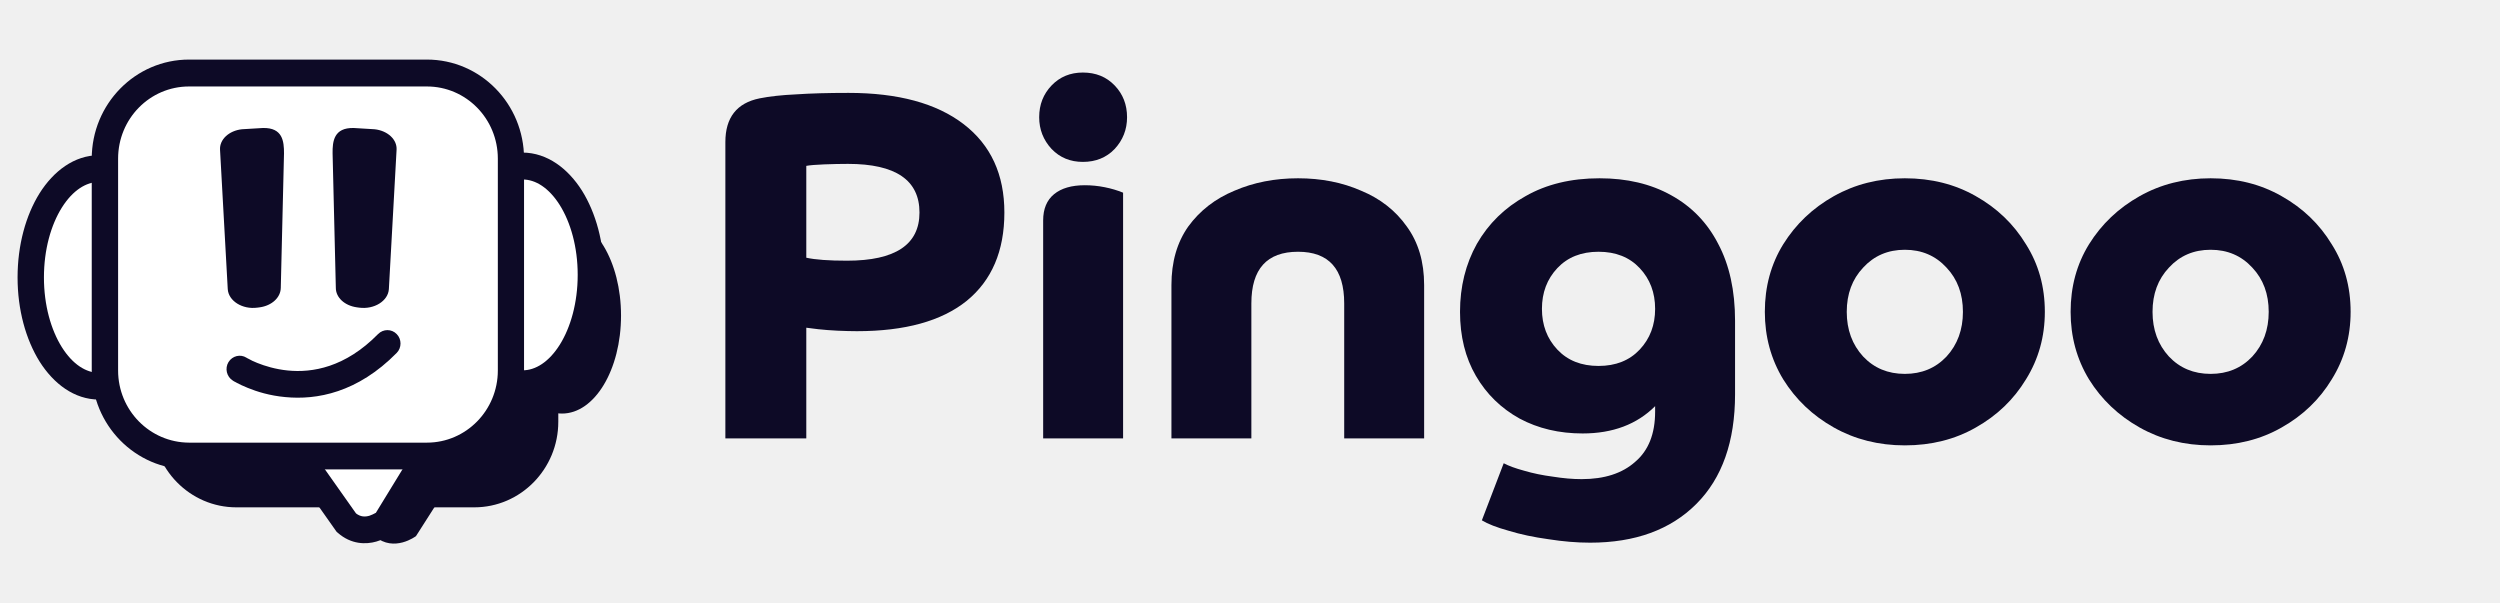
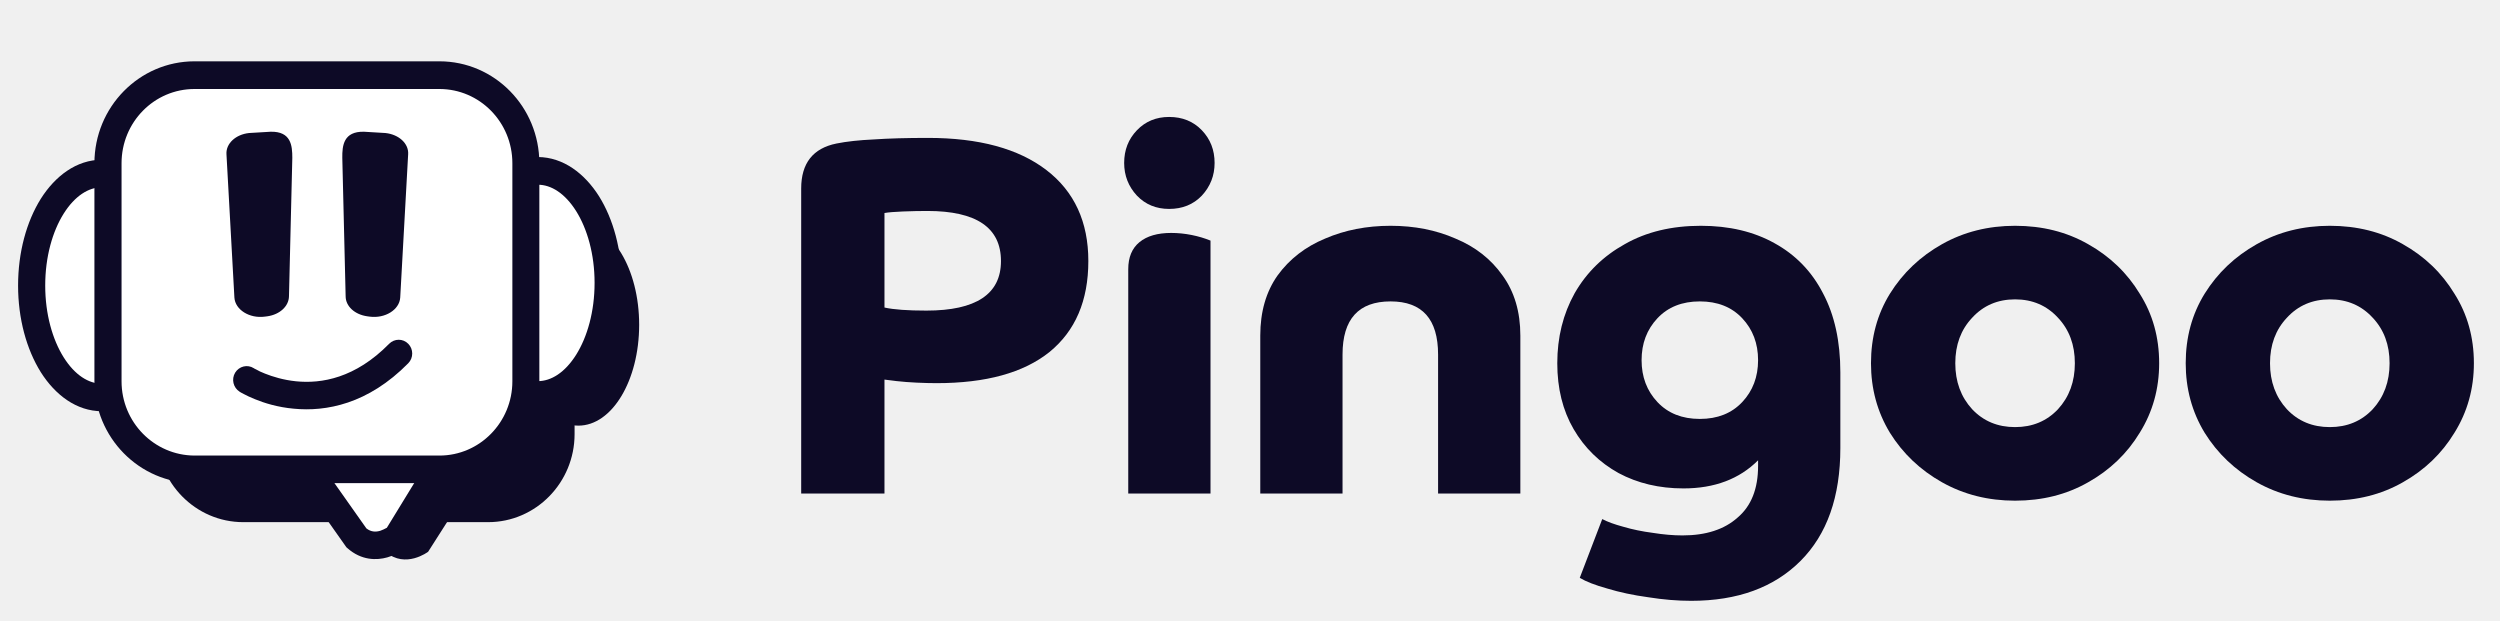
- <svg xmlns="http://www.w3.org/2000/svg" width="141" height="34" viewBox="0 0 141 34" fill="none">
-   <path d="M6.131 21.816C8.261 21.816 9.983 19.07 9.983 15.675C9.983 12.29 8.261 9.535 6.131 9.535C4.009 9.535 2.287 12.29 2.287 15.675C2.287 19.07 4.009 21.816 6.131 21.816Z" fill="white" />
-   <path d="M26.67 25.21L23.461 30.237C23.461 30.237 22.226 31.175 21.148 30.254L18.305 26.395L26.67 25.21Z" fill="#0D0A26" />
+ <svg xmlns="http://www.w3.org/2000/svg" width="137" height="34" viewBox="0 0 137 34" fill="none">
+   <path d="M6.13 21.816C8.261 21.816 9.983 19.07 9.983 15.675C9.983 12.29 8.261 9.535 6.13 9.535C4.009 9.535 2.287 12.29 2.287 15.675C2.287 19.07 4.009 21.816 6.13 21.816Z" fill="white" />
+   <path d="M26.67 25.21L23.461 30.237C23.461 30.237 22.226 31.175 21.148 30.254L18.304 26.395L26.67 25.21Z" fill="#0D0A26" />
  <path d="M31.696 23.325C33.539 23.325 35.026 20.851 35.026 17.798C35.026 14.746 33.539 12.272 31.696 12.272C29.852 12.272 28.365 14.746 28.365 17.798C28.365 20.851 29.852 23.325 31.696 23.325Z" fill="#0D0A26" />
-   <path d="M26.748 8.482H13.331C10.713 8.482 8.592 10.64 8.592 13.307V23.789C8.592 26.447 10.713 28.614 13.331 28.614H26.748C29.366 28.614 31.488 26.447 31.488 23.789V13.307C31.488 10.64 29.366 8.482 26.748 8.482Z" fill="#0D0A26" />
+   <path d="M26.748 8.482H13.33C10.713 8.482 8.591 10.64 8.591 13.307V23.789C8.591 26.447 10.713 28.614 13.33 28.614H26.748C29.365 28.614 31.487 26.447 31.487 23.789V13.307C31.487 10.64 29.365 8.482 26.748 8.482Z" fill="#0D0A26" />
  <path d="M8.687 15.649C8.687 14.07 8.287 12.684 7.678 11.71C7.061 10.728 6.304 10.263 5.583 10.263C4.861 10.263 4.104 10.728 3.487 11.71C2.878 12.684 2.478 14.07 2.478 15.649C2.478 17.219 2.878 18.605 3.487 19.579C4.104 20.561 4.861 21.026 5.583 21.026C6.304 21.026 7.061 20.561 7.678 19.579C8.287 18.605 8.687 17.219 8.687 15.649ZM10.174 15.649C10.174 17.465 9.713 19.14 8.93 20.395C8.148 21.632 6.983 22.535 5.583 22.535C4.183 22.535 3.017 21.632 2.235 20.395C1.452 19.14 0.991 17.465 0.991 15.649C0.991 13.825 1.452 12.149 2.235 10.895C3.017 9.658 4.183 8.754 5.583 8.754C6.983 8.754 8.148 9.658 8.93 10.895C9.713 12.149 10.174 13.825 10.174 15.649Z" fill="#0D0A26" />
-   <path d="M29.505 21.781C31.626 21.781 33.348 19.035 33.348 15.649C33.348 12.254 31.626 9.509 29.505 9.509C27.374 9.509 25.652 12.254 25.652 15.649C25.652 19.035 27.374 21.781 29.505 21.781Z" fill="white" />
-   <path d="M32.582 15.5C32.582 13.93 32.182 12.544 31.574 11.57C30.956 10.588 30.2 10.123 29.478 10.123C28.756 10.123 28 10.588 27.382 11.57C26.774 12.544 26.374 13.93 26.374 15.5C26.374 17.079 26.774 18.465 27.382 19.439C28 20.421 28.756 20.886 29.478 20.886C30.2 20.886 30.956 20.421 31.574 19.439C32.182 18.465 32.582 17.079 32.582 15.5ZM34.069 15.5C34.069 17.325 33.608 19 32.826 20.255C32.043 21.491 30.878 22.395 29.478 22.395C28.078 22.395 26.913 21.491 26.13 20.255C25.348 19 24.887 17.325 24.887 15.5C24.887 13.684 25.348 12.009 26.13 10.755C26.913 9.518 28.078 8.605 29.478 8.605C30.878 8.614 32.043 9.518 32.826 10.755C33.608 12.009 34.069 13.684 34.069 15.5Z" fill="#0D0A26" />
-   <path d="M24.844 24.597L21.774 29.623C21.774 29.623 20.6 30.562 19.566 29.64L16.844 25.772L24.844 24.597Z" fill="white" />
-   <path d="M22.383 29.851L22.314 29.965L22.209 30.052L21.748 29.456C22.2 30.035 22.209 30.052 22.209 30.052H22.2L22.174 30.07C22.166 30.088 22.14 30.096 22.122 30.114C22.07 30.149 22 30.193 21.922 30.245C21.757 30.342 21.514 30.456 21.227 30.544C20.644 30.71 19.809 30.719 19.044 30.044L18.983 29.991L15.496 25.044L26.287 23.447L22.383 29.851ZM18.122 26.184L20.079 28.956C20.34 29.158 20.592 29.158 20.835 29.088C20.966 29.044 21.087 28.982 21.183 28.93C21.192 28.93 21.2 28.921 21.2 28.921L23.348 25.412L18.122 26.184Z" fill="#0D0A26" />
-   <path d="M24.078 4.114H10.661C8.044 4.114 5.922 6.281 5.922 8.948V20.895C5.922 23.553 8.044 25.72 10.661 25.72H24.078C26.696 25.72 28.817 23.553 28.817 20.895V8.948C28.817 6.281 26.696 4.114 24.078 4.114Z" fill="white" />
-   <path d="M28.078 8.948C28.078 6.693 26.287 4.877 24.078 4.877H10.661C8.452 4.877 6.661 6.693 6.661 8.948V20.895C6.661 23.141 8.452 24.956 10.661 24.965H24.078C26.287 24.965 28.078 23.141 28.078 20.895V8.948ZM29.556 20.895C29.556 23.974 27.104 26.474 24.078 26.474H10.661C7.635 26.474 5.174 23.974 5.174 20.895V8.948C5.174 5.86 7.635 3.36 10.661 3.36H24.078C27.104 3.36 29.556 5.86 29.556 8.948V20.895Z" fill="#0D0A26" />
-   <path d="M21.322 18.842C21.618 18.544 22.087 18.544 22.374 18.842C22.661 19.132 22.661 19.614 22.374 19.904C20.166 22.149 17.861 22.57 16.087 22.395C15.218 22.316 14.487 22.088 13.974 21.877C13.713 21.772 13.513 21.676 13.366 21.597C13.296 21.562 13.244 21.526 13.2 21.509L13.131 21.465C12.783 21.246 12.67 20.781 12.887 20.421C13.105 20.07 13.557 19.956 13.905 20.176L13.931 20.193C13.957 20.211 13.992 20.228 14.053 20.255C14.157 20.316 14.313 20.395 14.522 20.474C14.94 20.641 15.531 20.825 16.226 20.895C17.609 21.035 19.47 20.728 21.322 18.842Z" fill="#0D0A26" />
-   <path d="M14.514 17.351L14.653 17.333C15.332 17.237 15.827 16.781 15.836 16.237L16.018 8.649C16.018 7.974 15.949 7.193 14.827 7.219L13.645 7.29C12.914 7.369 12.375 7.869 12.41 8.447L12.845 16.307C12.888 16.974 13.671 17.465 14.514 17.351Z" fill="#0D0A26" />
+   <path d="M29.504 21.781C31.626 21.781 33.348 19.035 33.348 15.649C33.348 12.254 31.626 9.509 29.504 9.509C27.374 9.509 25.652 12.254 25.652 15.649C25.652 19.035 27.374 21.781 29.504 21.781Z" fill="white" />
+   <path d="M32.583 15.5C32.583 13.93 32.183 12.544 31.574 11.57C30.956 10.588 30.2 10.123 29.478 10.123C28.756 10.123 28 10.588 27.383 11.57C26.774 12.544 26.374 13.93 26.374 15.5C26.374 17.079 26.774 18.465 27.383 19.439C28 20.421 28.756 20.886 29.478 20.886C30.2 20.886 30.956 20.421 31.574 19.439C32.183 18.465 32.583 17.079 32.583 15.5ZM34.07 15.5C34.07 17.325 33.609 19 32.826 20.254C32.044 21.491 30.878 22.395 29.478 22.395C28.078 22.395 26.913 21.491 26.13 20.254C25.348 19 24.887 17.325 24.887 15.5C24.887 13.684 25.348 12.009 26.13 10.754C26.913 9.518 28.078 8.605 29.478 8.605C30.878 8.614 32.044 9.518 32.826 10.754C33.609 12.009 34.07 13.684 34.07 15.5Z" fill="#0D0A26" />
+   <path d="M24.843 24.596L21.774 29.623C21.774 29.623 20.6 30.561 19.565 29.64L16.843 25.772L24.843 24.596Z" fill="white" />
+   <path d="M22.383 29.851L22.313 29.965L22.209 30.052L21.748 29.456C22.2 30.035 22.209 30.052 22.209 30.052H22.2L22.174 30.07C22.165 30.088 22.139 30.096 22.122 30.114C22.07 30.149 22 30.193 21.922 30.245C21.756 30.342 21.513 30.456 21.226 30.544C20.643 30.71 19.809 30.719 19.044 30.044L18.983 29.991L15.496 25.044L26.287 23.447L22.383 29.851ZM18.122 26.184L20.078 28.956C20.339 29.158 20.591 29.158 20.835 29.088C20.965 29.044 21.087 28.982 21.183 28.93C21.191 28.93 21.2 28.921 21.2 28.921L23.348 25.412L18.122 26.184Z" fill="#0D0A26" />
+   <path d="M24.078 4.114H10.661C8.043 4.114 5.922 6.281 5.922 8.947V20.895C5.922 23.553 8.043 25.719 10.661 25.719H24.078C26.696 25.719 28.817 23.553 28.817 20.895V8.947C28.817 6.281 26.696 4.114 24.078 4.114Z" fill="white" />
+   <path d="M28.078 8.947C28.078 6.693 26.287 4.877 24.078 4.877H10.661C8.452 4.877 6.661 6.693 6.661 8.947V20.895C6.661 23.14 8.452 24.956 10.661 24.965H24.078C26.287 24.965 28.078 23.14 28.078 20.895V8.947ZM29.556 20.895C29.556 23.974 27.104 26.474 24.078 26.474H10.661C7.635 26.474 5.174 23.974 5.174 20.895V8.947C5.174 5.86 7.635 3.36 10.661 3.36H24.078C27.104 3.36 29.556 5.86 29.556 8.947V20.895Z" fill="#0D0A26" />
+   <path d="M21.322 18.842C21.617 18.544 22.087 18.544 22.374 18.842C22.661 19.132 22.661 19.614 22.374 19.904C20.165 22.149 17.861 22.57 16.087 22.395C15.217 22.316 14.487 22.088 13.974 21.877C13.713 21.772 13.513 21.675 13.365 21.596C13.296 21.561 13.243 21.526 13.2 21.509L13.13 21.465C12.783 21.246 12.669 20.781 12.887 20.421C13.104 20.07 13.556 19.956 13.904 20.175L13.93 20.193C13.957 20.21 13.991 20.228 14.052 20.254C14.156 20.316 14.313 20.395 14.522 20.474C14.939 20.64 15.53 20.825 16.226 20.895C17.609 21.035 19.47 20.728 21.322 18.842Z" fill="#0D0A26" />
+   <path d="M14.514 17.351L14.653 17.333C15.332 17.237 15.827 16.781 15.836 16.237L16.019 8.649C16.019 7.974 15.949 7.193 14.827 7.219L13.645 7.29C12.914 7.369 12.375 7.869 12.41 8.447L12.845 16.307C12.888 16.974 13.671 17.465 14.514 17.351Z" fill="#0D0A26" />
  <path d="M20.254 17.351L20.124 17.333C19.437 17.237 18.941 16.781 18.941 16.237L18.758 8.649C18.75 7.974 18.828 7.193 19.95 7.219L21.124 7.29C21.863 7.369 22.402 7.869 22.367 8.447L21.932 16.307C21.889 16.974 21.106 17.465 20.254 17.351Z" fill="#0D0A26" />
-   <path d="M40.911 8.011C40.911 6.629 41.555 5.808 42.843 5.547C43.403 5.435 44.084 5.36 44.887 5.323C45.709 5.267 46.698 5.239 47.855 5.239C50.655 5.239 52.821 5.827 54.351 7.003C55.882 8.179 56.647 9.84 56.647 11.987C56.647 14.152 55.938 15.813 54.519 16.971C53.1 18.11 51.038 18.679 48.331 18.679C48.014 18.679 47.65 18.669 47.239 18.651C46.847 18.632 46.483 18.604 46.147 18.567C45.83 18.529 45.606 18.502 45.475 18.483V24.727H40.911V8.011ZM47.771 14.703C50.496 14.703 51.859 13.797 51.859 11.987C51.859 10.158 50.515 9.243 47.827 9.243C47.416 9.243 46.968 9.252 46.483 9.271C46.017 9.289 45.681 9.317 45.475 9.355V14.535C45.979 14.647 46.745 14.703 47.771 14.703Z" fill="#0D0A26" />
-   <path d="M63.342 24.727H58.834V12.435C58.834 11.781 59.04 11.287 59.45 10.951C59.861 10.615 60.44 10.447 61.186 10.447C61.56 10.447 61.933 10.484 62.306 10.559C62.68 10.633 63.025 10.736 63.342 10.867V24.727ZM59.31 8.403C58.844 7.899 58.61 7.301 58.61 6.611C58.61 5.901 58.844 5.304 59.31 4.819C59.777 4.333 60.365 4.091 61.074 4.091C61.802 4.091 62.4 4.333 62.866 4.819C63.333 5.304 63.566 5.901 63.566 6.611C63.566 7.301 63.333 7.899 62.866 8.403C62.4 8.888 61.802 9.131 61.074 9.131C60.365 9.131 59.777 8.888 59.31 8.403Z" fill="#0D0A26" />
-   <path d="M66.069 16.075C66.069 14.768 66.387 13.667 67.021 12.771C67.675 11.875 68.543 11.203 69.625 10.755C70.708 10.288 71.903 10.055 73.209 10.055C74.516 10.055 75.701 10.288 76.765 10.755C77.848 11.203 78.707 11.875 79.341 12.771C79.995 13.667 80.321 14.768 80.321 16.075V24.727H75.813V17.111C75.813 15.169 74.945 14.199 73.209 14.199C71.455 14.199 70.577 15.169 70.577 17.111V24.727H66.069V16.075Z" fill="#0D0A26" />
-   <path d="M89.681 30.607C88.934 30.607 88.15 30.541 87.329 30.411C86.508 30.299 85.761 30.14 85.089 29.935C84.417 29.748 83.913 29.552 83.577 29.347L84.809 26.127C85.089 26.276 85.472 26.416 85.957 26.547C86.461 26.696 87.002 26.808 87.581 26.883C88.16 26.976 88.701 27.023 89.205 27.023C90.493 27.023 91.501 26.696 92.229 26.043C92.976 25.408 93.349 24.465 93.349 23.215V22.907C92.323 23.933 90.96 24.447 89.261 24.447C87.936 24.447 86.751 24.167 85.705 23.607C84.66 23.028 83.838 22.226 83.241 21.199C82.644 20.172 82.345 18.968 82.345 17.587C82.345 16.168 82.662 14.889 83.297 13.751C83.951 12.612 84.865 11.716 86.041 11.063C87.217 10.391 88.608 10.055 90.213 10.055C91.763 10.055 93.106 10.372 94.245 11.007C95.403 11.642 96.289 12.556 96.905 13.751C97.54 14.945 97.857 16.392 97.857 18.091V22.235C97.857 24.904 97.129 26.967 95.673 28.423C94.217 29.879 92.22 30.607 89.681 30.607ZM90.157 14.199C89.186 14.199 88.412 14.507 87.833 15.123C87.254 15.739 86.965 16.504 86.965 17.419C86.965 18.334 87.254 19.099 87.833 19.715C88.412 20.331 89.186 20.639 90.157 20.639C91.128 20.639 91.903 20.331 92.481 19.715C93.06 19.099 93.349 18.334 93.349 17.419C93.349 16.504 93.06 15.739 92.481 15.123C91.903 14.507 91.128 14.199 90.157 14.199Z" fill="#0D0A26" />
-   <path d="M107.433 25.119C105.958 25.119 104.623 24.783 103.429 24.111C102.234 23.439 101.282 22.534 100.573 21.395C99.882 20.256 99.537 18.987 99.537 17.587C99.537 16.168 99.882 14.899 100.573 13.779C101.282 12.64 102.234 11.735 103.429 11.063C104.623 10.391 105.958 10.055 107.433 10.055C108.926 10.055 110.261 10.391 111.437 11.063C112.631 11.735 113.574 12.64 114.265 13.779C114.974 14.899 115.329 16.168 115.329 17.587C115.329 18.987 114.974 20.256 114.265 21.395C113.574 22.534 112.631 23.439 111.437 24.111C110.261 24.783 108.926 25.119 107.433 25.119ZM110.709 17.587C110.709 16.579 110.401 15.748 109.785 15.095C109.169 14.423 108.385 14.087 107.433 14.087C106.481 14.087 105.697 14.423 105.081 15.095C104.465 15.748 104.157 16.579 104.157 17.587C104.157 18.595 104.465 19.435 105.081 20.107C105.697 20.76 106.481 21.087 107.433 21.087C108.385 21.087 109.169 20.76 109.785 20.107C110.401 19.435 110.709 18.595 110.709 17.587Z" fill="#0D0A26" />
-   <path d="M124.679 25.119C123.204 25.119 121.869 24.783 120.675 24.111C119.48 23.439 118.528 22.534 117.819 21.395C117.128 20.256 116.783 18.987 116.783 17.587C116.783 16.168 117.128 14.899 117.819 13.779C118.528 12.64 119.48 11.735 120.675 11.063C121.869 10.391 123.204 10.055 124.679 10.055C126.172 10.055 127.507 10.391 128.683 11.063C129.877 11.735 130.82 12.64 131.511 13.779C132.22 14.899 132.575 16.168 132.575 17.587C132.575 18.987 132.22 20.256 131.511 21.395C130.82 22.534 129.877 23.439 128.683 24.111C127.507 24.783 126.172 25.119 124.679 25.119ZM127.955 17.587C127.955 16.579 127.647 15.748 127.031 15.095C126.415 14.423 125.631 14.087 124.679 14.087C123.727 14.087 122.943 14.423 122.327 15.095C121.711 15.748 121.403 16.579 121.403 17.587C121.403 18.595 121.711 19.435 122.327 20.107C122.943 20.76 123.727 21.087 124.679 21.087C125.631 21.087 126.415 20.76 127.031 20.107C127.647 19.435 127.955 18.595 127.955 17.587Z" fill="#0D0A26" />
+   <path d="M127.673 27.437C126.198 27.437 124.863 27.101 123.669 26.429C122.474 25.757 121.522 24.852 120.813 23.713C120.122 22.574 119.777 21.305 119.777 19.905C119.777 18.486 120.122 17.217 120.813 16.097C121.522 14.958 122.474 14.053 123.669 13.381C124.863 12.709 126.198 12.373 127.673 12.373C129.166 12.373 130.501 12.709 131.677 13.381C132.871 14.053 133.814 14.958 134.505 16.097C135.214 17.217 135.569 18.486 135.569 19.905C135.569 21.305 135.214 22.574 134.505 23.713C133.814 24.852 132.871 25.757 131.677 26.429C130.501 27.101 129.166 27.437 127.673 27.437ZM130.949 19.905C130.949 18.897 130.641 18.066 130.025 17.413C129.409 16.741 128.625 16.405 127.673 16.405C126.721 16.405 125.937 16.741 125.321 17.413C124.705 18.066 124.397 18.897 124.397 19.905C124.397 20.913 124.705 21.753 125.321 22.425C125.937 23.078 126.721 23.405 127.673 23.405C128.625 23.405 129.409 23.078 130.025 22.425C130.641 21.753 130.949 20.913 130.949 19.905Z" fill="#0D0A26" />
+   <path d="M110.426 27.437C108.952 27.437 107.617 27.101 106.422 26.429C105.228 25.757 104.276 24.852 103.566 23.713C102.876 22.574 102.53 21.305 102.53 19.905C102.53 18.486 102.876 17.217 103.566 16.097C104.276 14.958 105.228 14.053 106.422 13.381C107.617 12.709 108.952 12.373 110.426 12.373C111.92 12.373 113.254 12.709 114.43 13.381C115.625 14.053 116.568 14.958 117.258 16.097C117.968 17.217 118.322 18.486 118.322 19.905C118.322 21.305 117.968 22.574 117.258 23.713C116.568 24.852 115.625 25.757 114.43 26.429C113.254 27.101 111.92 27.437 110.426 27.437ZM113.702 19.905C113.702 18.897 113.394 18.066 112.778 17.413C112.162 16.741 111.378 16.405 110.426 16.405C109.474 16.405 108.69 16.741 108.074 17.413C107.458 18.066 107.15 18.897 107.15 19.905C107.15 20.913 107.458 21.753 108.074 22.425C108.69 23.078 109.474 23.405 110.426 23.405C111.378 23.405 112.162 23.078 112.778 22.425C113.394 21.753 113.702 20.913 113.702 19.905Z" fill="#0D0A26" />
+   <path d="M92.675 32.925C91.928 32.925 91.144 32.86 90.323 32.729C89.502 32.617 88.755 32.458 88.083 32.253C87.411 32.066 86.907 31.87 86.571 31.665L87.803 28.445C88.083 28.594 88.466 28.734 88.951 28.865C89.455 29.014 89.996 29.126 90.575 29.201C91.154 29.294 91.695 29.341 92.199 29.341C93.487 29.341 94.495 29.014 95.223 28.361C95.97 27.726 96.343 26.784 96.343 25.533V25.225C95.316 26.252 93.954 26.765 92.255 26.765C90.93 26.765 89.744 26.485 88.699 25.925C87.654 25.346 86.832 24.544 86.235 23.517C85.638 22.49 85.339 21.286 85.339 19.905C85.339 18.486 85.656 17.208 86.291 16.069C86.944 14.93 87.859 14.034 89.035 13.381C90.211 12.709 91.602 12.373 93.207 12.373C94.756 12.373 96.1 12.69 97.239 13.325C98.396 13.96 99.283 14.874 99.899 16.069C100.534 17.264 100.851 18.71 100.851 20.409V24.553C100.851 27.222 100.123 29.285 98.667 30.741C97.211 32.197 95.214 32.925 92.675 32.925ZM93.151 16.517C92.18 16.517 91.406 16.825 90.827 17.441C90.248 18.057 89.959 18.822 89.959 19.737C89.959 20.652 90.248 21.417 90.827 22.033C91.406 22.649 92.18 22.957 93.151 22.957C94.122 22.957 94.896 22.649 95.475 22.033C96.054 21.417 96.343 20.652 96.343 19.737C96.343 18.822 96.054 18.057 95.475 17.441C94.896 16.825 94.122 16.517 93.151 16.517Z" fill="#0D0A26" />
+   <path d="M69.063 18.393C69.063 17.086 69.38 15.985 70.015 15.089C70.668 14.193 71.537 13.521 72.619 13.073C73.702 12.606 74.897 12.373 76.203 12.373C77.51 12.373 78.695 12.606 79.759 13.073C80.842 13.521 81.701 14.193 82.335 15.089C82.989 15.985 83.315 17.086 83.315 18.393V27.045H78.807V19.429C78.807 17.488 77.939 16.517 76.203 16.517C74.448 16.517 73.571 17.488 73.571 19.429V27.045H69.063V18.393Z" fill="#0D0A26" />
+   <path d="M66.336 27.045H61.828V14.753C61.828 14.1 62.033 13.605 62.444 13.269C62.855 12.933 63.434 12.765 64.18 12.765C64.553 12.765 64.927 12.803 65.3 12.877C65.674 12.952 66.019 13.055 66.336 13.185V27.045ZM62.304 10.721C61.837 10.217 61.604 9.62 61.604 8.929C61.604 8.22 61.837 7.623 62.304 7.137C62.771 6.652 63.359 6.409 64.068 6.409C64.796 6.409 65.394 6.652 65.86 7.137C66.327 7.623 66.56 8.22 66.56 8.929C66.56 9.62 66.327 10.217 65.86 10.721C65.394 11.207 64.796 11.449 64.068 11.449C63.359 11.449 62.771 11.207 62.304 10.721Z" fill="#0D0A26" />
+   <path d="M43.905 10.329C43.905 8.948 44.549 8.126 45.837 7.865C46.397 7.753 47.078 7.678 47.881 7.641C48.702 7.585 49.692 7.557 50.849 7.557C53.649 7.557 55.814 8.145 57.345 9.321C58.876 10.497 59.641 12.159 59.641 14.305C59.641 16.471 58.932 18.132 57.513 19.289C56.094 20.428 54.032 20.997 51.325 20.997C51.008 20.997 50.644 20.988 50.233 20.969C49.841 20.951 49.477 20.922 49.141 20.885C48.824 20.848 48.6 20.82 48.469 20.801V27.045H43.905V10.329ZM50.765 17.021C53.49 17.021 54.853 16.116 54.853 14.305C54.853 12.476 53.509 11.561 50.821 11.561C50.41 11.561 49.962 11.57 49.477 11.589C49.01 11.608 48.674 11.636 48.469 11.673V16.853C48.973 16.965 49.738 17.021 50.765 17.021Z" fill="#0D0A26" />
</svg>
